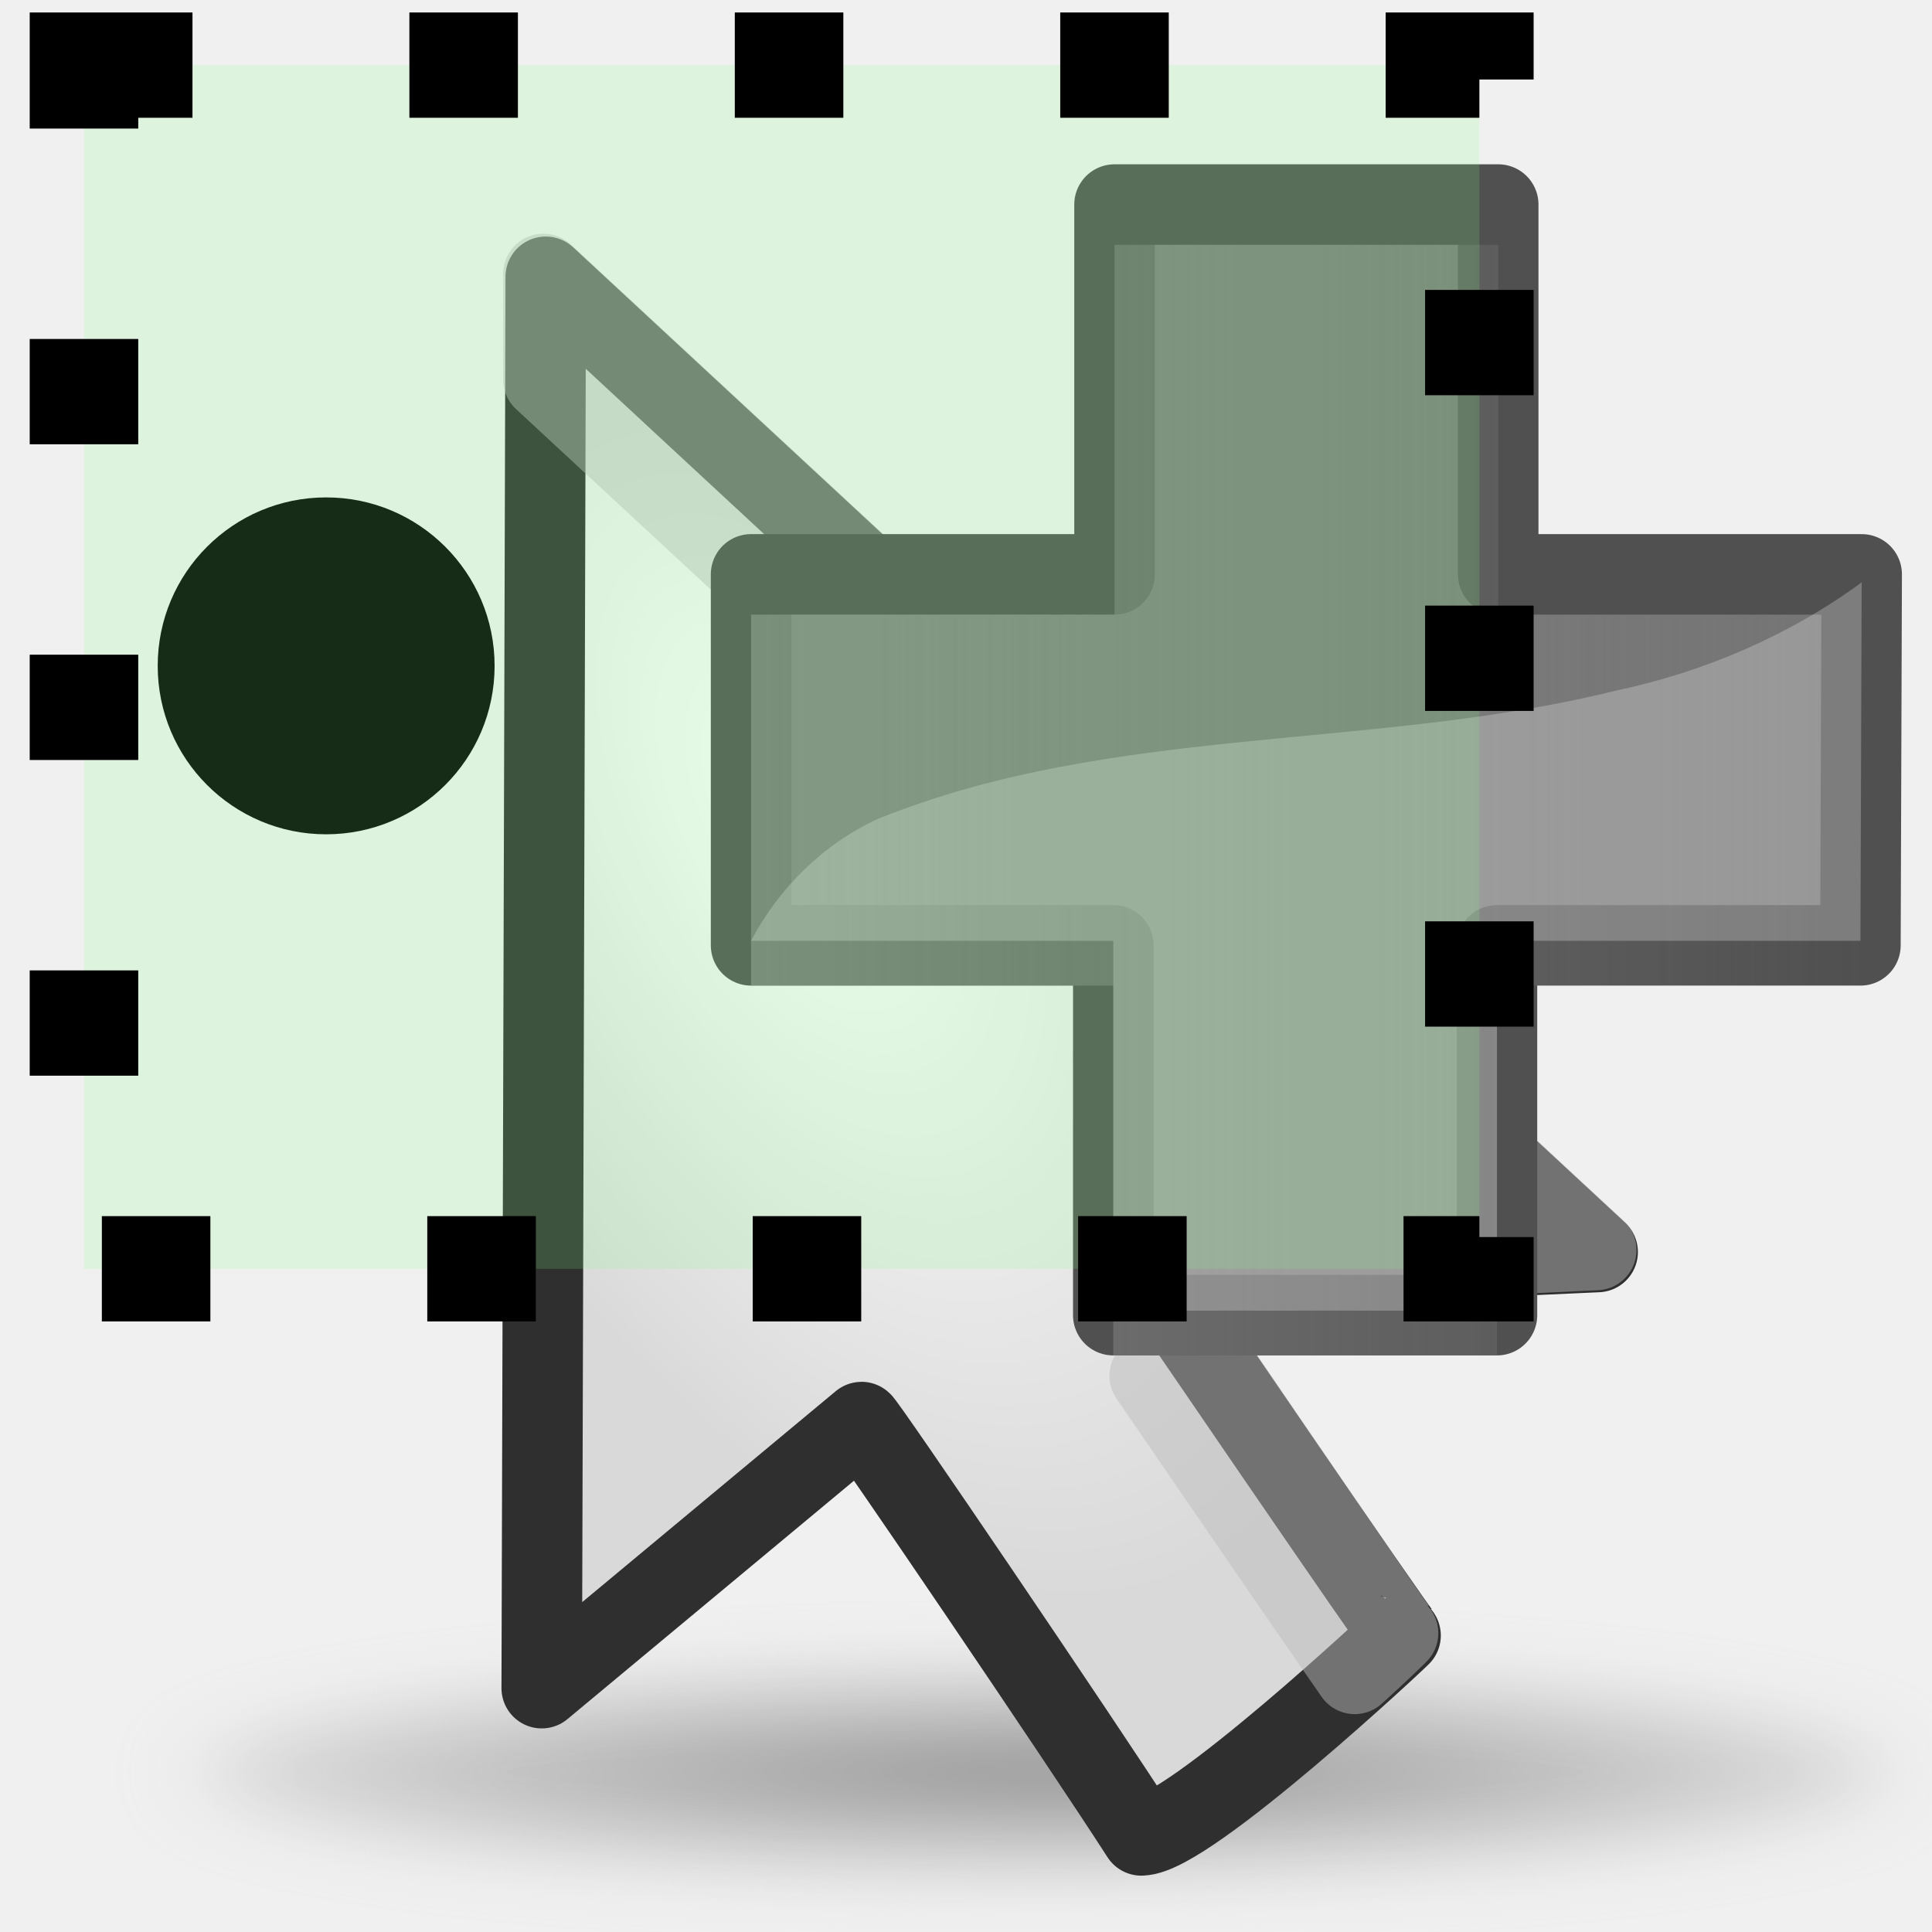
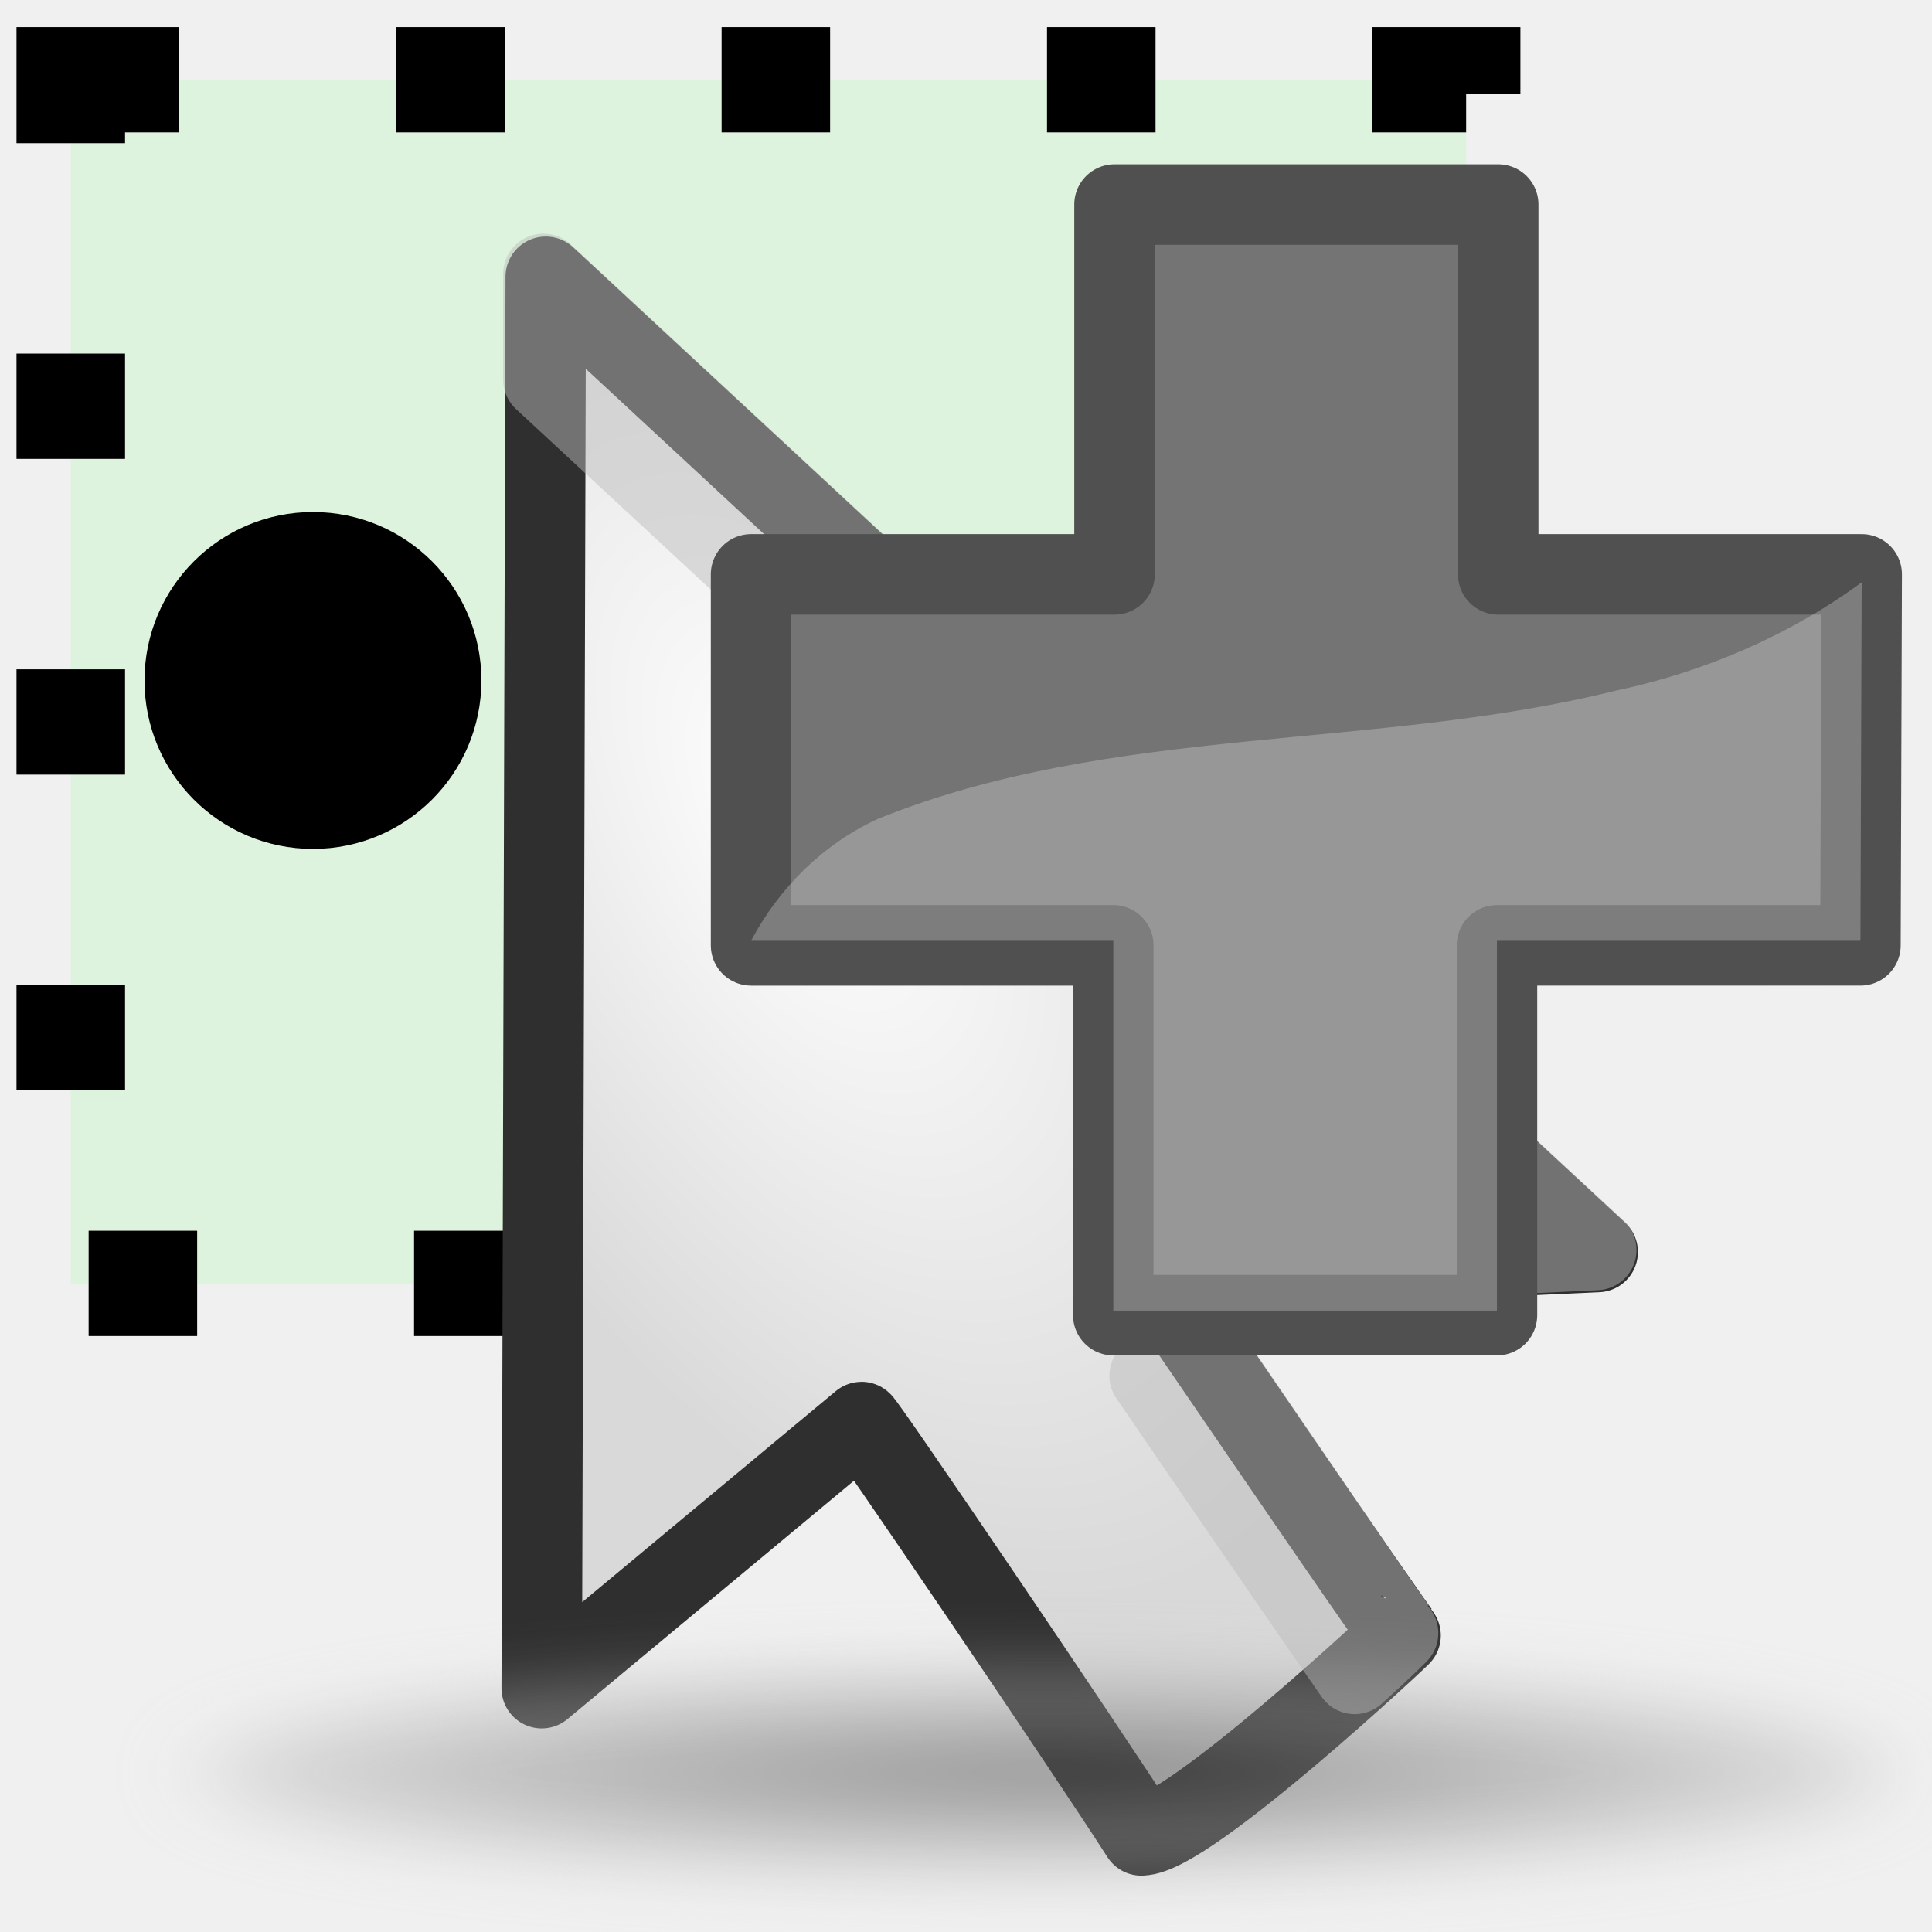
<svg xmlns="http://www.w3.org/2000/svg" xmlns:xlink="http://www.w3.org/1999/xlink" width="48" height="48" id="svg2" version="1.0" enable-background="new">
  <defs id="defs4">
    <linearGradient id="linearGradient4101">
      <stop id="stop4103" offset="0" style="stop-color:#6a6a6a;stop-opacity:1;" />
      <stop id="stop4105" offset="1" style="stop-color:#b9b9b9;stop-opacity:0;" />
    </linearGradient>
    <linearGradient id="linearGradient3975">
      <stop id="stop3977" offset="0" style="stop-color:#666666;stop-opacity:1;" />
      <stop id="stop3979" offset="1" style="stop-color:#ffffff;stop-opacity:1;" />
    </linearGradient>
    <linearGradient id="linearGradient3621">
      <stop id="stop3623" offset="0" style="stop-color:#ffffff;stop-opacity:1;" />
      <stop id="stop3625" offset="1" style="stop-color:#dddddd;stop-opacity:1;" />
    </linearGradient>
    <linearGradient id="linearGradient3615">
      <stop style="stop-color:#ffffff;stop-opacity:1;" offset="0" id="stop3617" />
      <stop style="stop-color:#000000;stop-opacity:1;" offset="1" id="stop3619" />
    </linearGradient>
    <linearGradient id="linearGradient3597">
      <stop id="stop3599" offset="0" style="stop-color:#2f2f2f;stop-opacity:1;" />
      <stop id="stop3601" offset="1" style="stop-color:#c7c7c7;stop-opacity:1;" />
    </linearGradient>
    <linearGradient id="linearGradient3573">
      <stop style="stop-color:#ffffff;stop-opacity:1;" offset="0" id="stop3575" />
      <stop style="stop-color:#dddddd;stop-opacity:1;" offset="1" id="stop3577" />
    </linearGradient>
    <linearGradient id="linearGradient3543">
      <stop id="stop3545" offset="0" style="stop-color:#ffffff;stop-opacity:1;" />
      <stop id="stop3547" offset="1" style="stop-color:#d9d9d9;stop-opacity:1;" />
    </linearGradient>
    <linearGradient id="linearGradient3159">
      <stop id="stop3161" offset="0" style="stop-color:#ffffff;stop-opacity:1;" />
      <stop id="stop3163" offset="1" style="stop-color:#4c4c4c;stop-opacity:1;" />
    </linearGradient>
    <filter height="1.786" y="-0.393" width="1.125" x="-0.063" id="filter3693">
      <feGaussianBlur id="feGaussianBlur3695" stdDeviation="0.818" />
    </filter>
    <radialGradient r="15.688" fy="42.625" fx="19.188" cy="42.625" cx="19.188" gradientTransform="matrix(1,0,0,0.1593625,0,35.83217)" gradientUnits="userSpaceOnUse" id="radialGradient4164-483" xlink:href="#linearGradient3597-738" />
    <linearGradient id="linearGradient3597-738">
      <stop id="stop2457" offset="0" style="stop-color:#2f2f2f;stop-opacity:1;" />
      <stop id="stop2459" offset="1" style="stop-color:#c7c7c7;stop-opacity:1;" />
    </linearGradient>
    <radialGradient r="14.117" fy="24.243" fx="19.509" cy="24.243" cx="19.509" gradientTransform="matrix(0.708106,-0.3768867,0.7104127,1.334747,-11.21046,-4.767335)" gradientUnits="userSpaceOnUse" id="radialGradient4161-819" xlink:href="#linearGradient3543-534" />
    <linearGradient id="linearGradient3543-534">
      <stop id="stop2463" offset="0" style="stop-color:#ffffff;stop-opacity:1;" />
      <stop id="stop2465" offset="1" style="stop-color:#d9d9d9;stop-opacity:1;" />
    </linearGradient>
    <linearGradient gradientUnits="userSpaceOnUse" y2="18.332" x2="45.44" y1="18.332" x1="17.846" id="linearGradient4192-619" xlink:href="#linearGradient4186-726" gradientTransform="translate(0.8139359,1.546478)" />
    <linearGradient id="linearGradient4186-726">
      <stop id="stop2469" offset="0" style="stop-color:#8b8b8b;stop-opacity:1;" />
      <stop id="stop2471" offset="1" style="stop-color:#8b8b8b;stop-opacity:0;" />
    </linearGradient>
  </defs>
+   <g id="layer3">
+     <g id="g3038" transform="matrix(1.19423,0,0,1.158598,-2.328229,-11.39257)">
+       <rect ry="6.758" rx="0" y="11.543" x="3.422" height="25.811" width="29.029" id="rect3029" style="opacity:0.175;fill:#80ff80;stroke:#000000;stroke-width:2.257;stroke-miterlimit:4;stroke-opacity:1;stroke-dasharray:2.257, 4.513;stroke-dashoffset:0" />
+       <rect ry="6.758" rx="0" y="11.543" x="3.422" height="25.811" width="29.029" id="rect3029-2" style="fill:none;stroke:#000000;stroke-width:2.257;stroke-miterlimit:4;stroke-opacity:1;stroke-dasharray:2.257, 4.513;stroke-dashoffset:0" />
+     </g>
+     <path id="path3801" style="fill:#000000;stroke:none" d="m 12.57,3.966 a 1.5,1.5 0 1 1 -3,0 1.5,1.5 0 1 1 3,0 z" transform="matrix(2.790004,0,0,2.790004,-23.11035,5.84106)" />
+   </g>
  <g id="layer1">
+     <path id="path2383" d="m 28.356,45.599 c 1.156,-0.003 6.496,-4.998 6.452,-4.978 -0.045,0.02 -6.206,-9.011 -6.206,-9.011 L 39.693,31.106 13.559,6.877 13.459,41.942 21.403,35.332 c -0.016,-0.125 5.517,8.03 6.953,10.268 z" style="fill:url(#radialGradient4161-819);fill-opacity:1;fill-rule:evenodd;stroke:#2f2f2f;stroke-width:2;stroke-linecap:butt;stroke-linejoin:round;stroke-miterlimit:4;stroke-opacity:1;stroke-dasharray:none" />
    <path transform="matrix(1.335216,0,0,1,0.3354349,1.406968)" d="m 34.875,42.625 a 15.688,2.5 0 1 1 -31.375,0 15.688,2.5 0 1 1 31.375,0 z" id="path3651" style="opacity:0.498;fill:url(#radialGradient4164-483);fill-opacity:1;fill-rule:evenodd;stroke:none;filter:url(#filter3693)" />
-     <path id="path2383" d="m 28.356,45.599 c 1.156,-0.003 6.496,-4.998 6.452,-4.978 -0.045,0.02 -6.206,-9.011 -6.206,-9.011 L 39.693,31.106 13.559,6.877 13.459,41.942 21.403,35.332 c -0.016,-0.125 5.517,8.03 6.953,10.268 z" style="fill:url(#radialGradient4161-819);fill-opacity:1;fill-rule:evenodd;stroke:#2f2f2f;stroke-width:2;stroke-linecap:butt;stroke-linejoin:round;stroke-miterlimit:4;stroke-opacity:1;stroke-dasharray:none" />
    <path id="path3830" d="m 13.501,6.806 0,2.625 23.469,21.75 2.688,-0.125 -26.156,-24.25 z m 16.812,27.281 -1.75,0.094 c 0,0 3.592,5.252 5.094,7.406 0.646,-0.582 1.107,-1.037 1.094,-1.031 -0.032,0.015 -2.644,-3.845 -4.438,-6.469 z" style="opacity:0.477;fill:none;stroke:#bbbbbb;stroke-width:2;stroke-linecap:butt;stroke-linejoin:round;stroke-miterlimit:4;stroke-opacity:1;stroke-dasharray:none" />
  </g>
  <g id="layer2">
+     <path id="path3959" d="m 18.66,24.487 8.999,0 0,9.188 9.533,0 0,-9.188 9.03,0 0.031,-9.217 -9.03,0 0,-9.188 -9.533,0 0,9.188 -9.03,0 0,9.217 z" style="opacity:0.69;fill:url(#linearGradient4192-619);fill-opacity:1;fill-rule:evenodd;stroke:none" />
    <path id="path3884" d="m 18.66,23.487 8.999,0 0,9.188 9.533,0 0,-9.188 9.03,0 0.031,-9.217 -9.03,0 0,-9.188 -9.533,0 0,9.188 -9.03,0 0,9.217 z" style="fill:#747474;fill-opacity:1;fill-rule:evenodd;stroke:#505050;stroke-width:2;stroke-linecap:butt;stroke-linejoin:round;stroke-miterlimit:4;stroke-opacity:1;stroke-dasharray:none;stroke-dashoffset:0" />
-     <path id="path3959" d="m 18.66,24.487 8.999,0 0,9.188 9.533,0 0,-9.188 9.03,0 0.031,-9.217 -9.03,0 0,-9.188 -9.533,0 0,9.188 -9.03,0 0,9.217 z" style="opacity:0.69;fill:url(#linearGradient4192-619);fill-opacity:1;fill-rule:evenodd;stroke:none" />
    <path id="rect4113" d="m 46.254,14.467 c -1.797,1.322 -3.927,2.231 -6.094,2.688 -6.034,1.501 -12.51,0.832 -18.344,3.188 -1.363,0.624 -2.464,1.718 -3.156,3.031 l 9,0 0,9.188 9.531,0 0,-9.188 9.031,0 0.031,-8.906 z" style="opacity:0.254;fill:#ffffff;fill-opacity:1;fill-rule:evenodd;stroke:none" />
-     <path id="path3801" style="fill:#000000;stroke:none" d="m 12.57,3.966 a 1.5,1.5 0 1 1 -3,0 1.5,1.5 0 1 1 3,0 z" transform="matrix(2.790004,0,0,2.790004,-22.78214,5.477853)" />
-     <g id="g3038" transform="matrix(1.19423,0,0,1.158598,-2.000015,-11.75578)">
-       <rect ry="6.758" rx="0" y="11.543" x="3.422" height="25.811" width="29.029" id="rect3029" style="opacity:0.175;fill:#80ff80;stroke:#000000;stroke-width:2.257;stroke-miterlimit:4;stroke-opacity:1;stroke-dasharray:2.257, 4.513;stroke-dashoffset:0" />
-       <rect ry="6.758" rx="0" y="11.543" x="3.422" height="25.811" width="29.029" id="rect3029-2" style="fill:none;stroke:#000000;stroke-width:2.257;stroke-miterlimit:4;stroke-opacity:1;stroke-dasharray:2.257, 4.513;stroke-dashoffset:0" />
-     </g>
  </g>
</svg>
